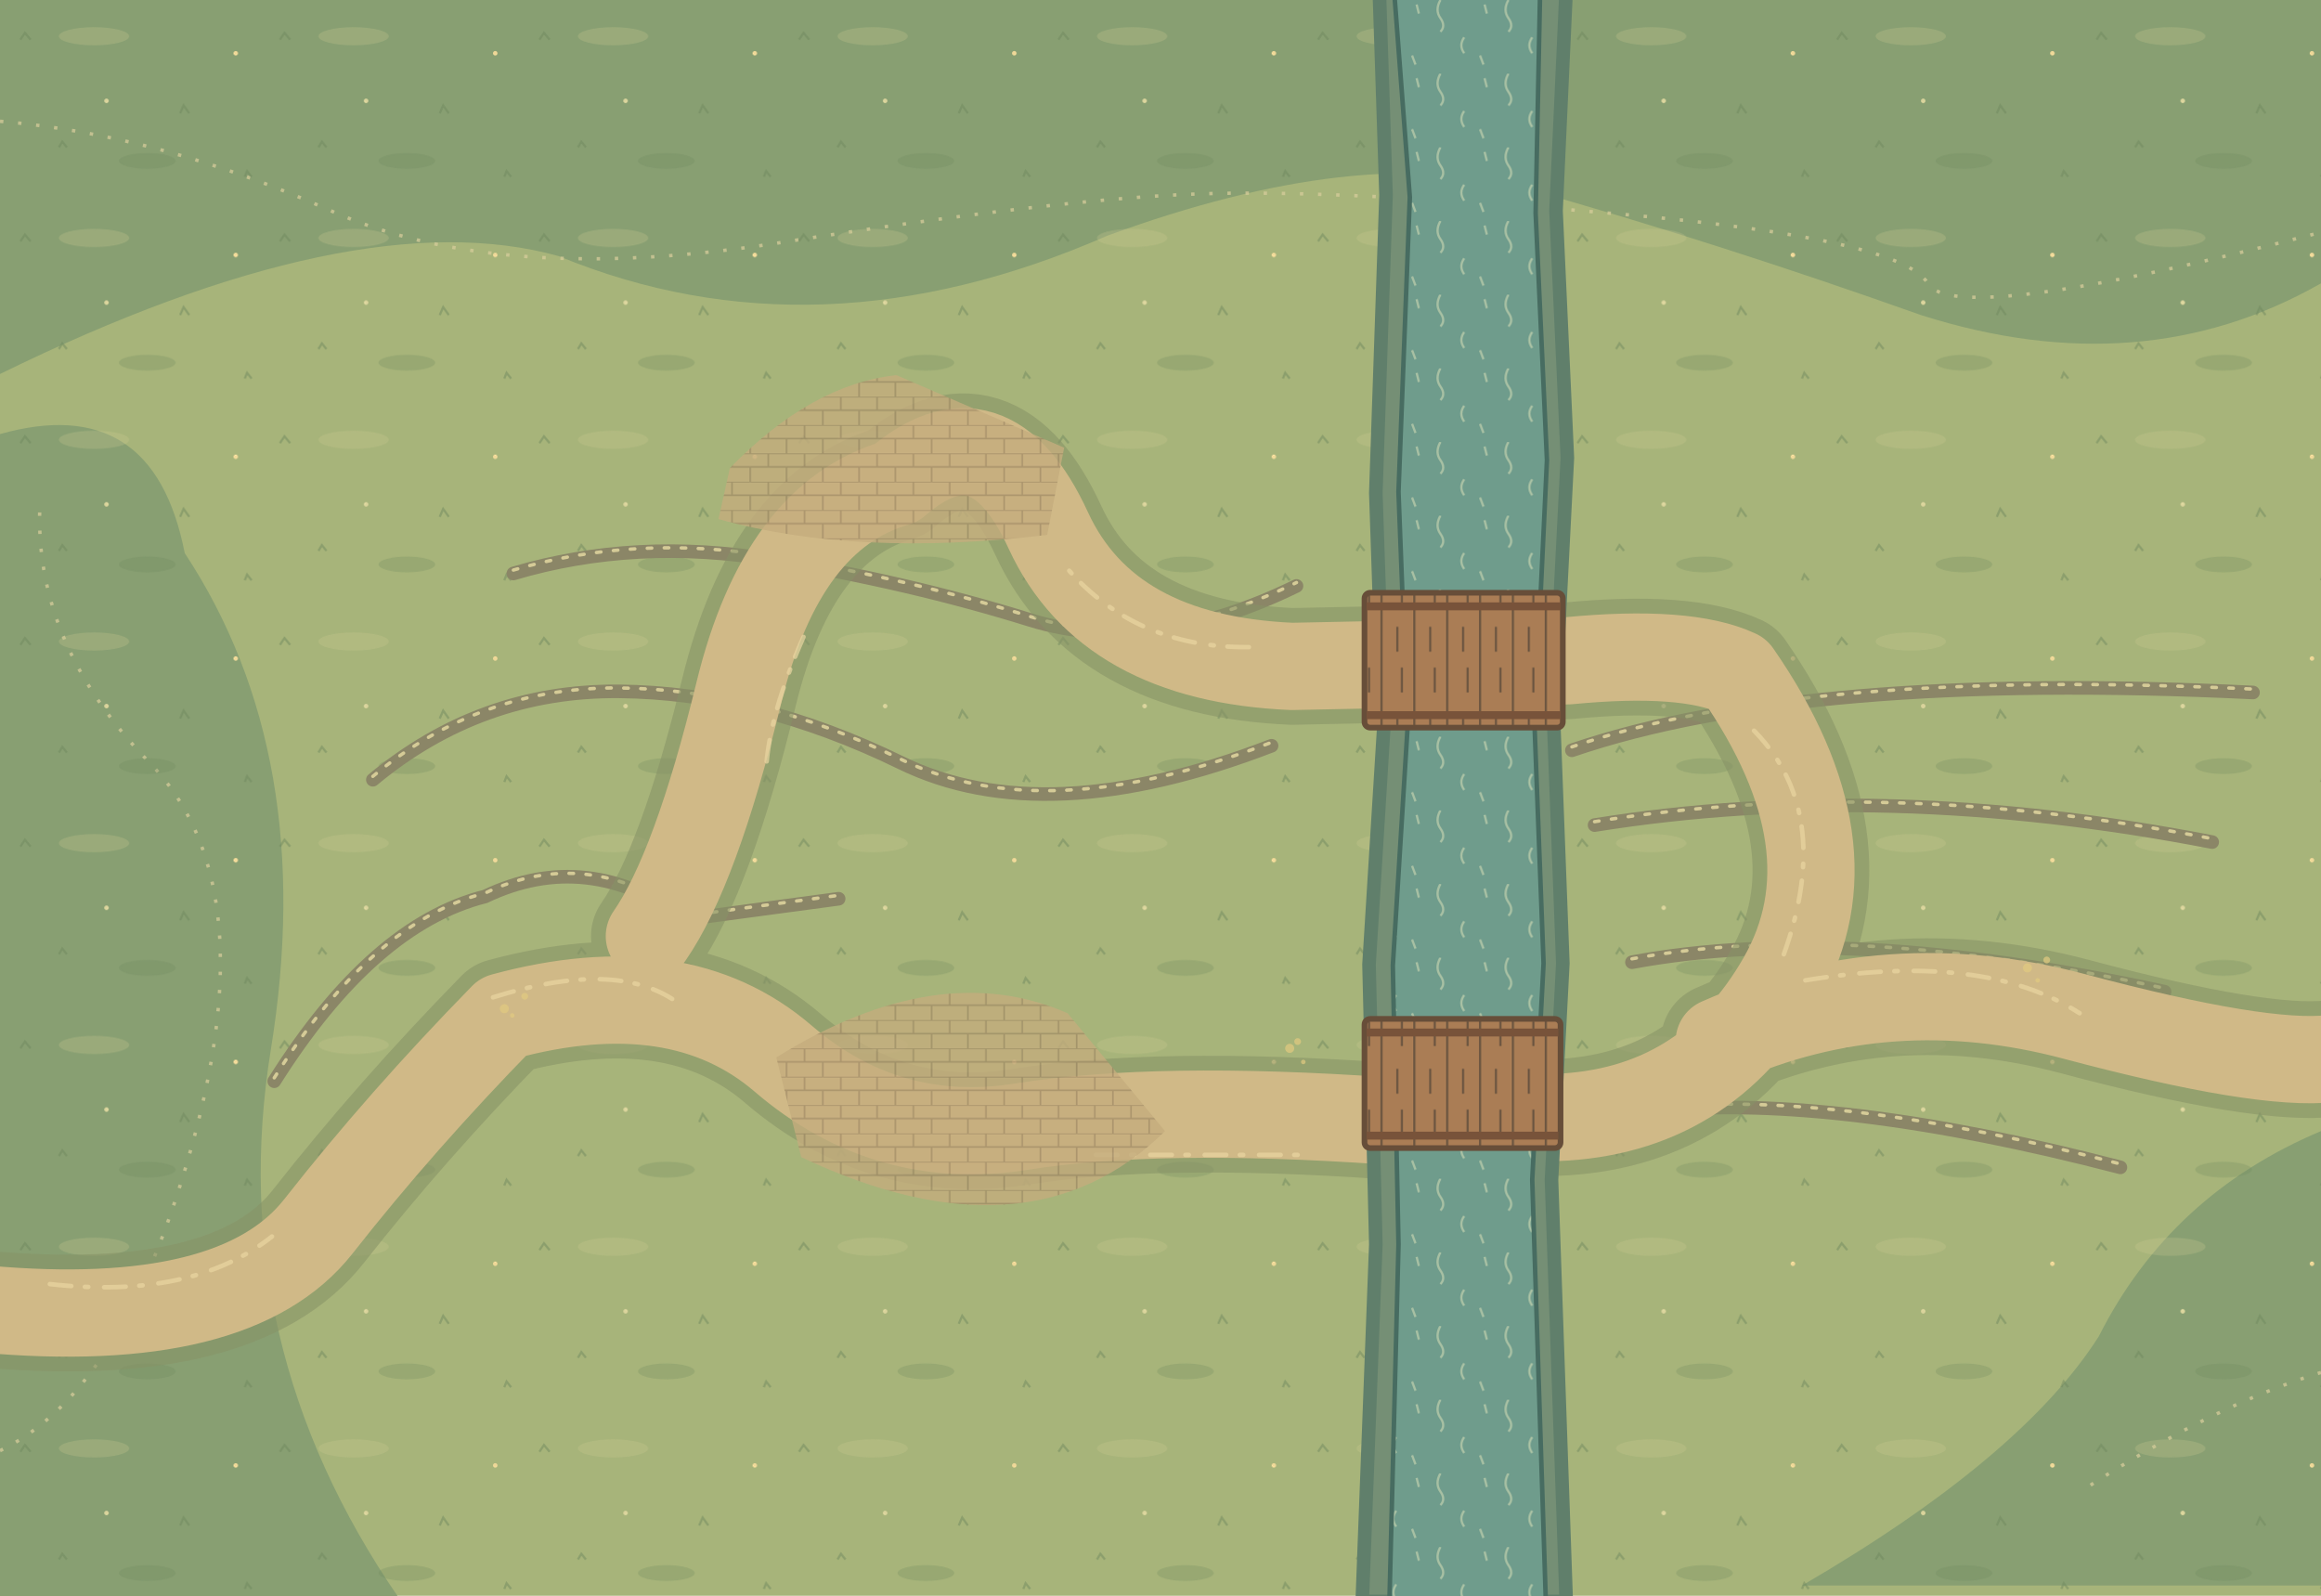
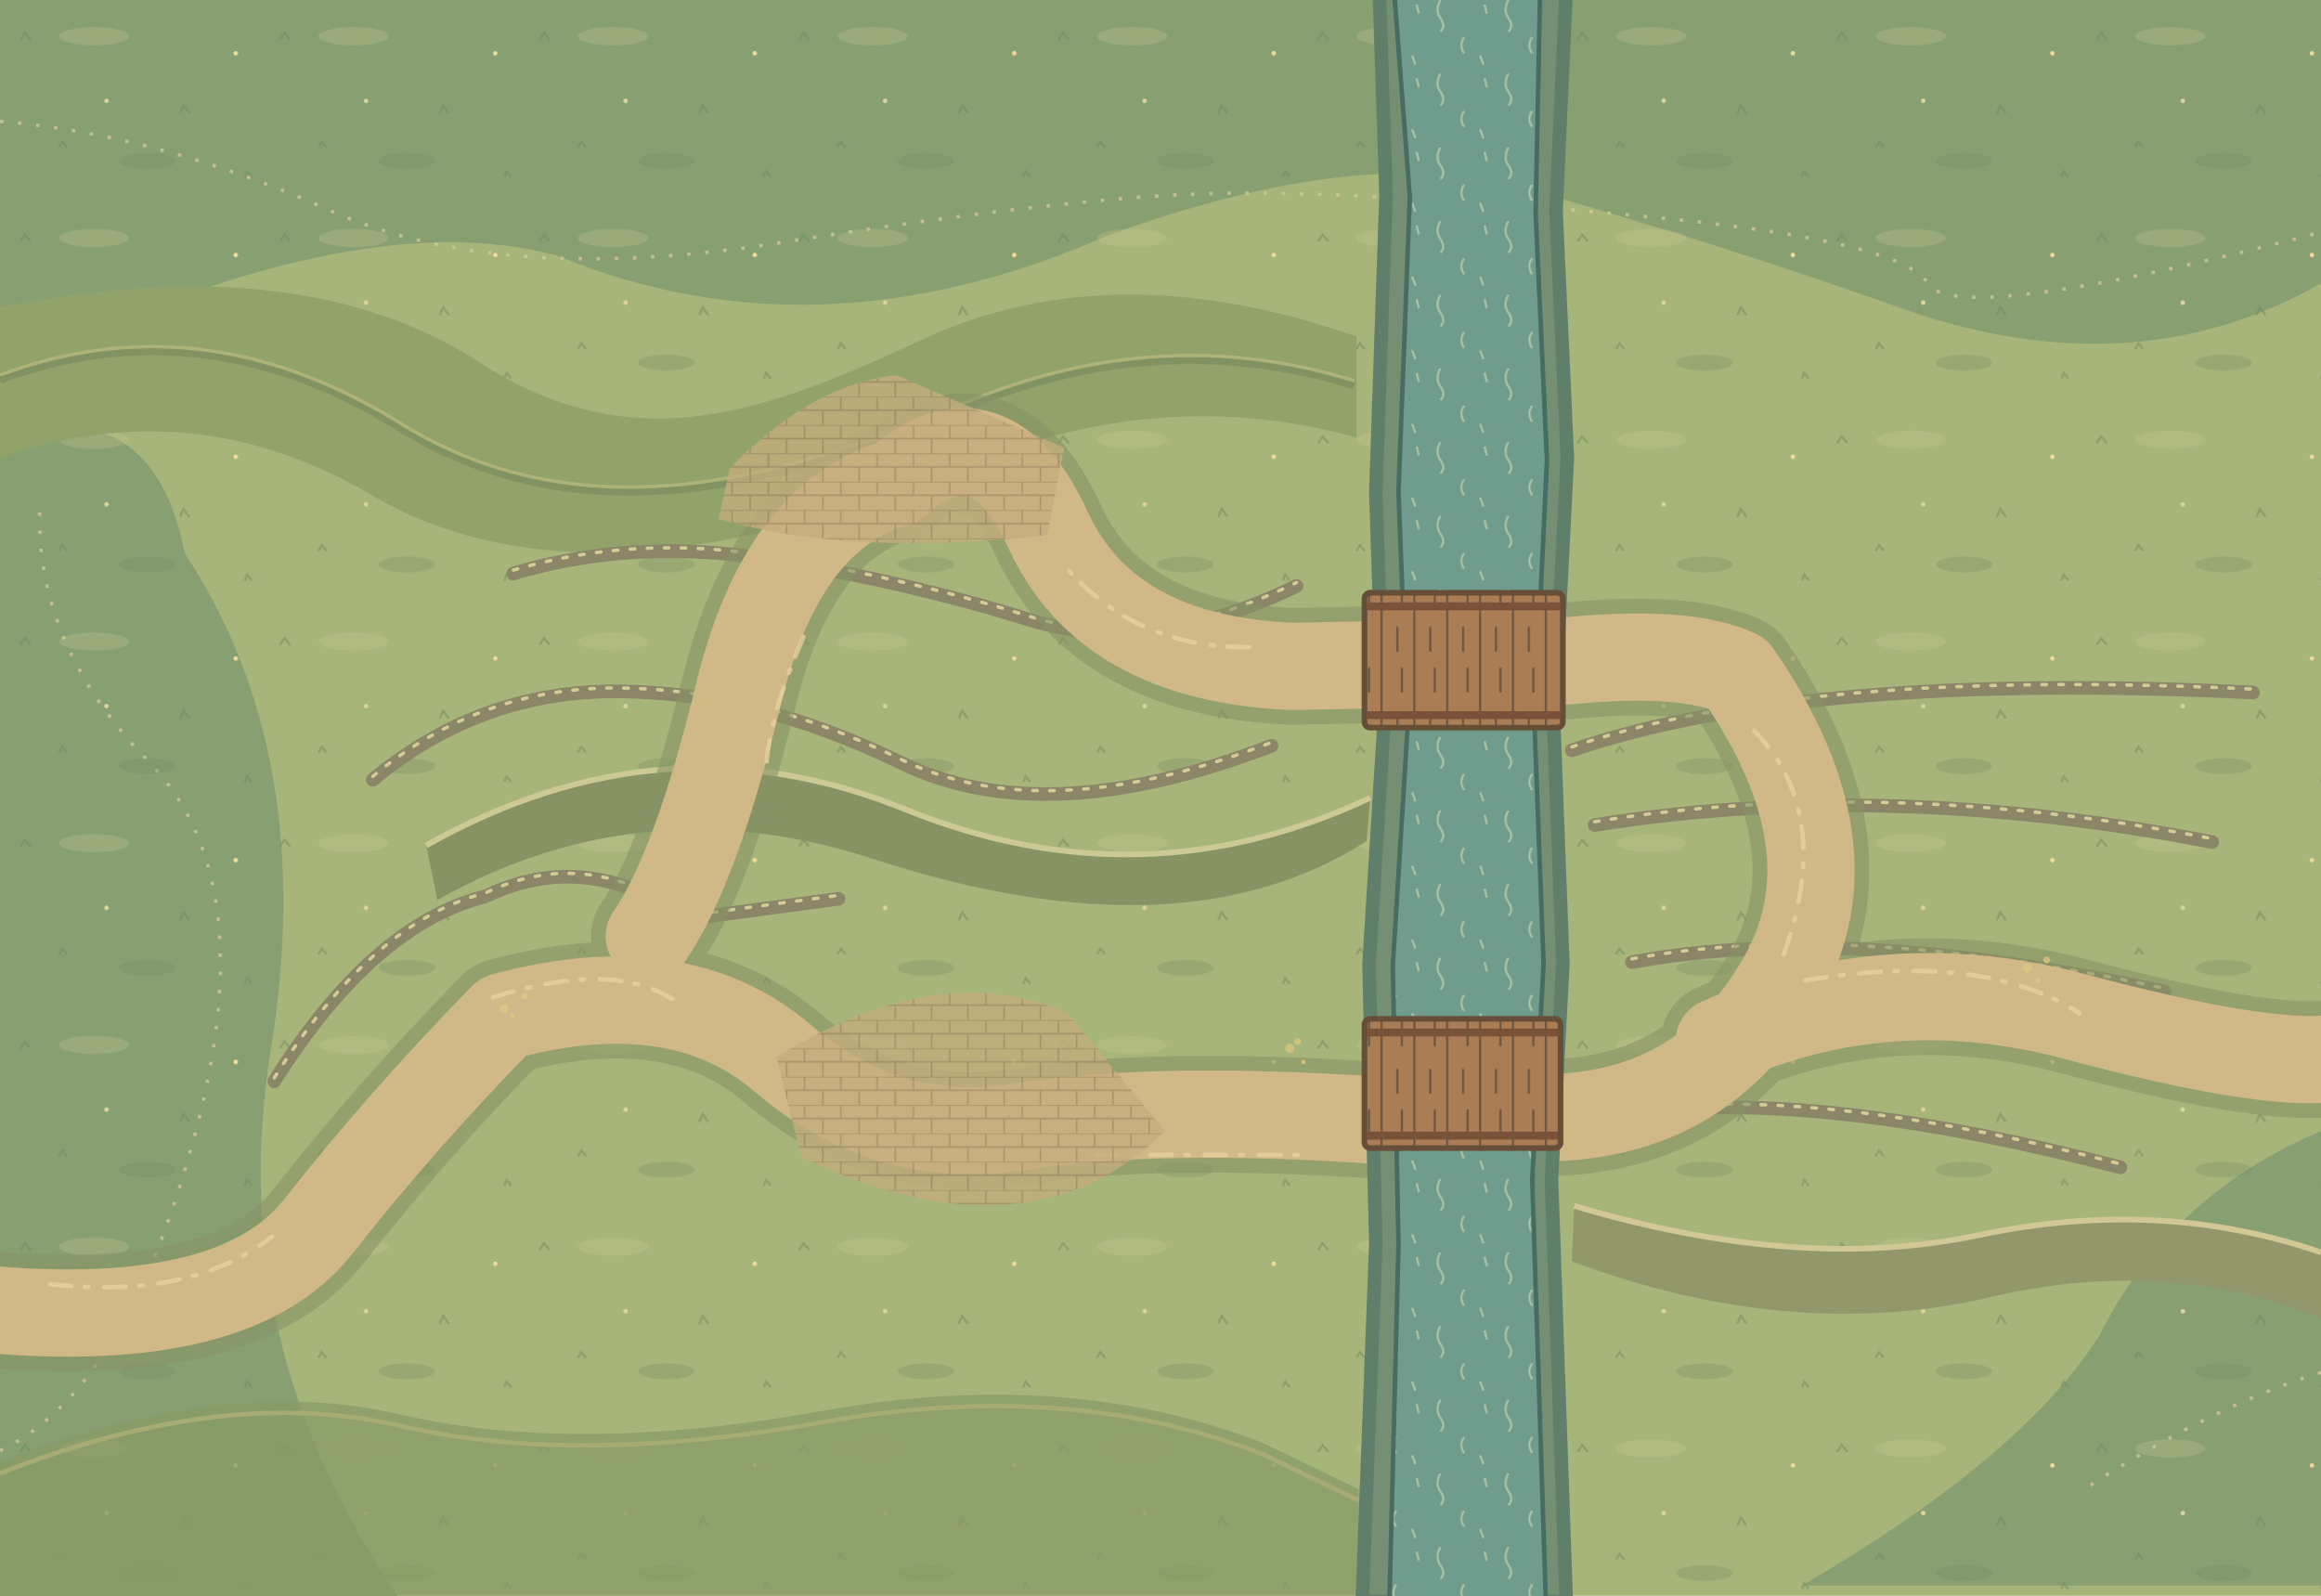
<svg xmlns="http://www.w3.org/2000/svg" width="2048" height="1408" viewBox="0 0 2048 1408">
  <defs>
    <pattern id="field" width="229" height="178" patternUnits="userSpaceOnUse">
      <path d="M18 35l4-6 5 6m132 65l3-7 5 7m49 56l2-5 4 5M52 130l3-5 4 5" fill="none" stroke="#6f885e" stroke-width="2" opacity=".48" />
      <ellipse cx="83" cy="32" rx="31" ry="8" fill="#d1cc92" opacity=".25" />
      <ellipse cx="130" cy="142" rx="25" ry="7" fill="#6d875c" opacity=".26" />
      <circle cx="94" cy="89" r="2" fill="#d9d39b" />
      <circle cx="208" cy="47" r="2" fill="#eed797" />
    </pattern>
    <pattern id="water" width="60" height="65" patternUnits="userSpaceOnUse">
      <rect width="60" height="65" fill="#6f9c8c" />
      <path d="M11 0q-5 9 0 16t0 12m21 5q-5 7 0 14m18-43 2 8m-6 37 3 8" fill="none" stroke="#c1d0ae" stroke-width="2" opacity=".68" />
    </pattern>
    <pattern id="pavers" width="32" height="25" patternUnits="userSpaceOnUse">
      <rect width="32" height="25" fill="#c4ac7d" />
      <path d="M0 12h32M0 0h32M6 0v12m16 0v13" fill="none" stroke="#a38d67" stroke-width="1.4" />
    </pattern>
    <pattern id="decks" width="29" height="78" patternUnits="userSpaceOnUse">
      <rect width="29" height="78" fill="#aa7d55" />
      <path d="M1 0v78m14-71v22m4 14v22" stroke="#705842" fill="none" stroke-width="2" />
    </pattern>
  </defs>
  <rect width="2048" height="1408" fill="#a7b47a" />
  <path d="M0 0h2048v250q-158 90-353 28-180-64-350-112-144-40-368 42-256 112-484 18Q314 176 0 330Zm0 0v1410h352Q197 1185 239 926T163 488Q135 345 0 383Zm2048 998q-133 56-196 181-68 107-262 220h458z" fill="#889f72" />
  <path d="M0 107q142 12 292 79t397 28 371-43 371 18 270 61 347-45 M0 1280q112-54 172-279t-40-328-97-222 M2048 1211q-95 29-209 103" stroke="#d8cd9b" stroke-width="3" stroke-dasharray="3 13" fill="none" opacity=".72" />
  <rect width="2048" height="1408" fill="url(#field)" />
+   <g aria-hidden="true">
+     <path d="M0 271q265-53 422 48c139 91 259 42 391-19 134-63 273-42 384-3v89q-171-47-341 24c-157 64-365 122-526 28Q172 344 0 404Z" fill="#91a36b" />
+     <path d="M0 335q174-65 346 38c167 108 349 52 504-13q175-73 345-20" fill="none" stroke="#7b8a60" stroke-width="7" opacity=".7" />
+     <path d="M0 331q174-65 346 38c167 108 349 52 504-13q175-73 345-20" fill="none" stroke="#b5b77c" stroke-width="3" opacity=".82" />
+     <path d="M376 746q211-119 425-31 207 83 408-11l-3 38q-162 104-432 17-205-68-388 35Z" fill="#879365" />
+     <path d="M376 746q211-119 425-31 207 83 408-11" fill="none" stroke="#cdc995" stroke-width="5" />
+     <path d="M0 1290q198-78 353-42t372-3 389 28l85 41v94H0z" fill="#889b68" opacity=".76" />
+     <path d="M0 1300q198-78 353-42t372-3 389 28l85 41" fill="none" stroke="#a7ab74" stroke-width="4" />
+     <path d="M1389 1063q199 59 356 26 160-34 303 15v59q-139-56-298-17-172 38-363-33z" fill="#92986c" />
+     <path d="M1389 1064q199 59 356 26 160-34 303 15" fill="none" stroke="#d1c896" stroke-width="5" />
+   </g>
  <path d="M242 954Q329 816 428 791q90-43 178 20l134-18m-411-105q95-79 217-78t249 63 327-15m-669-152q108-32 229-12t227 53 235-30m243 145q205-70 601-51m-581 117q256-41 545 15m-512 106q189-35 470 26m-446 105q157-15 407 50" fill="none" stroke="#8b8667" stroke-width="12" stroke-linecap="round" />
  <path d="M242 951Q329 813 428 788q90-43 178 20l134-18m-411-105q95-79 217-78t249 63 327-15m-669-152q108-32 229-12t227 53 235-30m243 145q205-70 601-51m-581 117q256-41 545 15m-512 106q189-35 470 26m-446 105q157-15 407 50" fill="none" stroke="#d5cb97" stroke-width="3" stroke-dasharray="4 11" stroke-linecap="round" />
  <g fill="none" stroke-linecap="round" stroke-linejoin="round">
    <path d="M-14 1155Q208 1175 281 1082t163-185q155-42 247 37t211 60 321-5l150-3q132-5 199-122t-39-270q-45-21-149-11l-244 5q-163-7-215-120T791 426Q690 455 652 611T573 826m944 93q149-66 314-22t226 37" stroke="#879266" stroke-width="103" opacity=".58" />
    <path d="M-14 1155Q208 1175 281 1082t163-185q155-42 247 37t211 60 321-5l150-3q132-5 199-122t-39-270q-45-21-149-11l-244 5q-163-7-215-120T791 426Q690 455 652 611T573 826m944 93q149-66 314-22t226 37" stroke="#d0b987" stroke-width="77" />
    <path d="M44 1133q125 14 196-42m195-211q108-34 162 4m370 135h190m417-177q46-128-30-201m-442-70q-103 1-165-75m-228 66q-30 68-33 116m917 187q157-26 242 29" stroke="#e9d5a1" stroke-width="4" stroke-dasharray="19 12 3 14" opacity=".7" />
  </g>
  <path d="M1217-10h165l-9 196 10 218-12 235 8 211-10 191 13 372h-180l12-315-6-247 13-209-7-207 9-263Z" fill="#758f75" stroke="#607f6b" stroke-width="12" />
  <path d="M1230-10h129l-4 198 10 218-11 233 8 211-10 191 12 372h-138l8-315-5-246 13-210-8-208 10-260Z" fill="url(#water)" stroke="#476c61" stroke-width="4" />
  <g fill="url(#decks)" stroke="#674e39" stroke-width="5">
    <rect x="1204" y="523" width="175" height="119" rx="5" />
    <rect x="1204" y="899" width="173" height="114" rx="5" />
    <path d="M1206 535h171m-171 96h171m-171 280h169m-169 91h169" fill="none" stroke="#78533a" stroke-width="7" />
  </g>
  <path d="M644 413q72-74 147-82l148 64-15 77q-169 20-290-14Z" fill="url(#pavers)" opacity=".8" />
  <path d="M685 933q143-89 257-39l86 104q-120 118-321 23Z" fill="url(#pavers)" opacity=".8" />
  <g fill="#e1c97f" opacity=".72">
    <circle cx="445" cy="890" r="4" />
    <circle cx="452" cy="896" r="2" />
    <circle cx="463" cy="879" r="3" />
    <circle cx="1138" cy="925" r="4" />
    <circle cx="1150" cy="937" r="2" />
    <circle cx="1145" cy="919" r="3" />
    <circle cx="1789" cy="854" r="4" />
    <circle cx="1798" cy="865" r="2" />
    <circle cx="1806" cy="847" r="3" />
  </g>
</svg>
